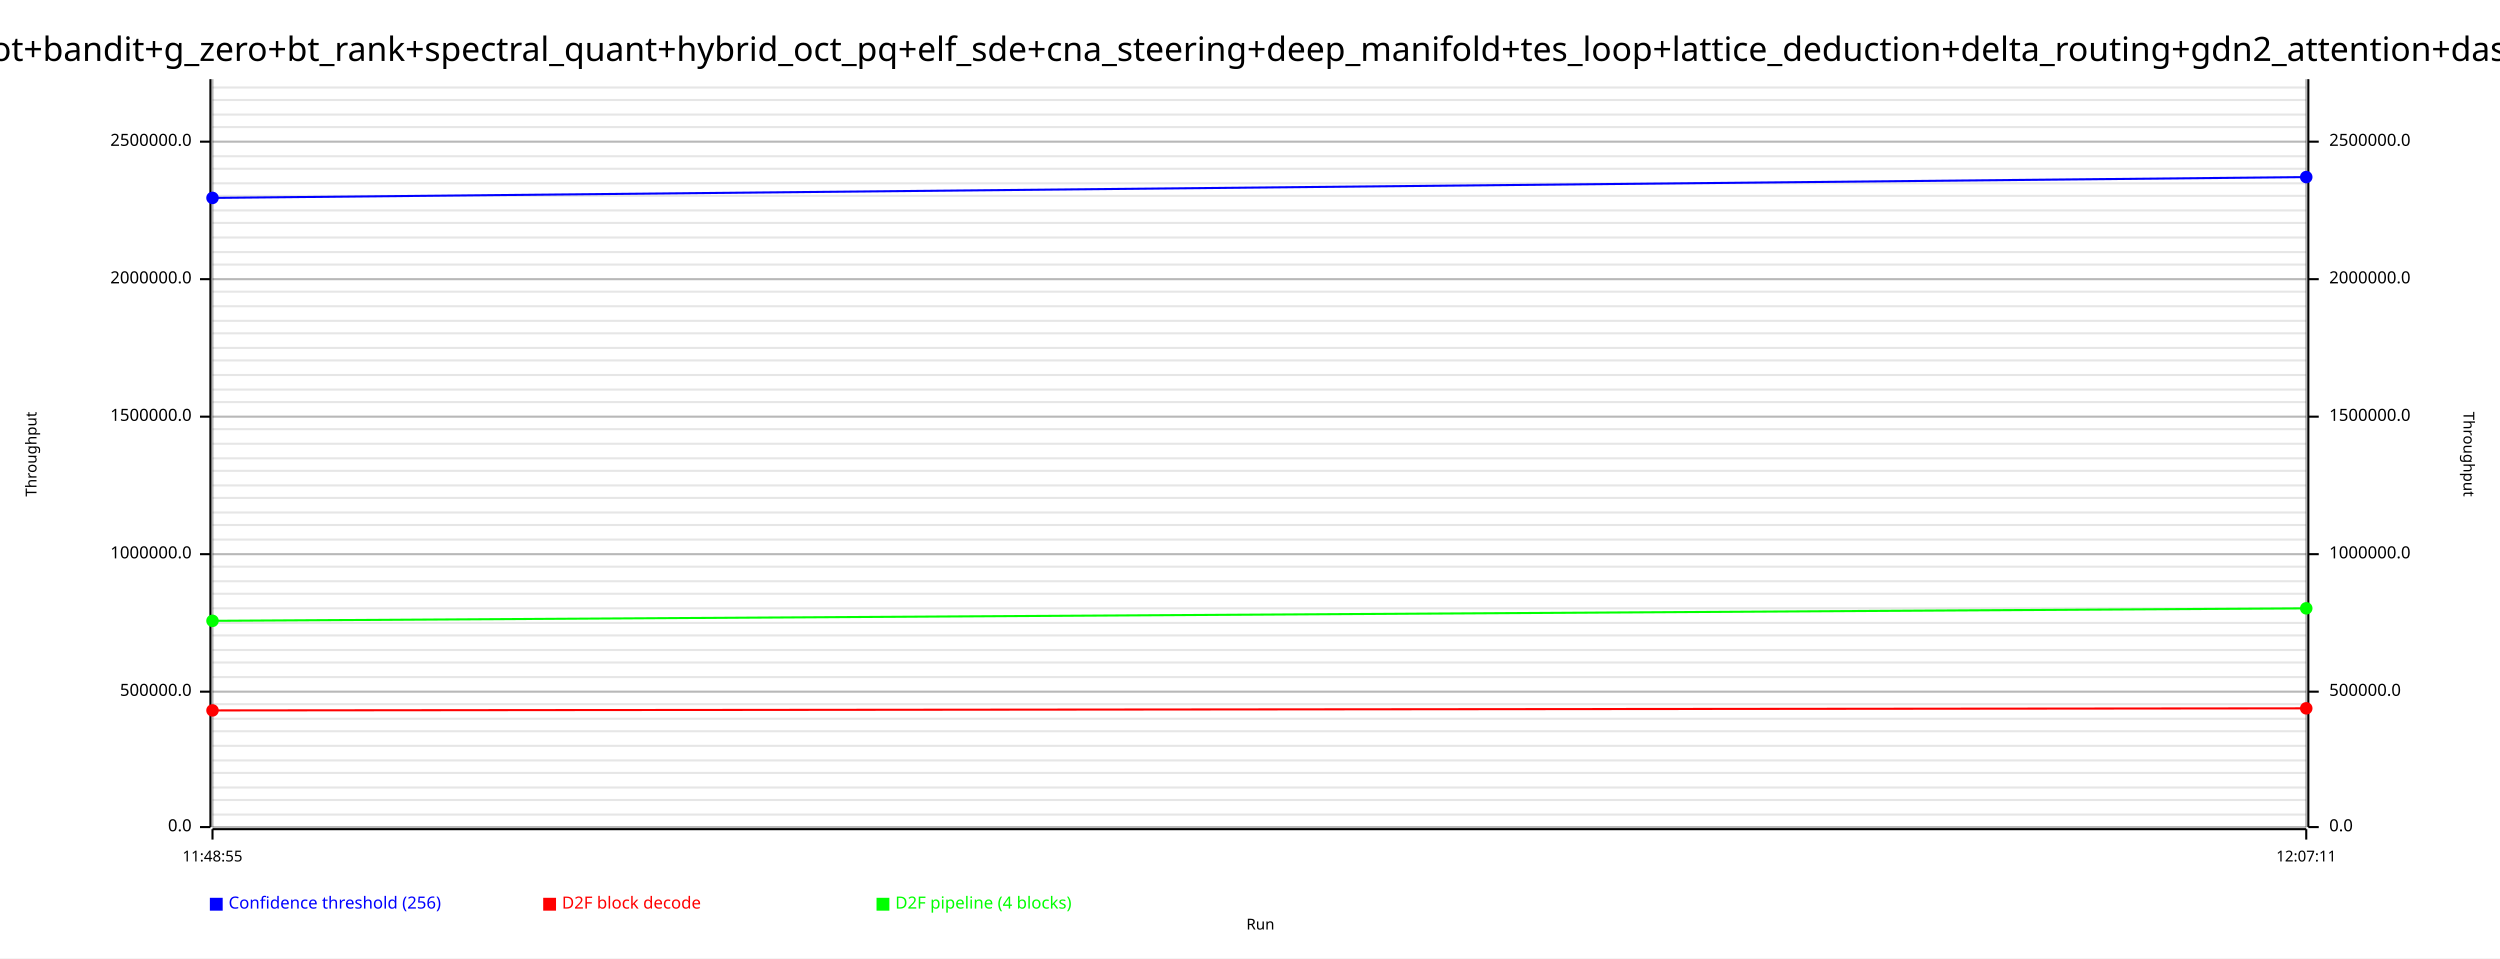
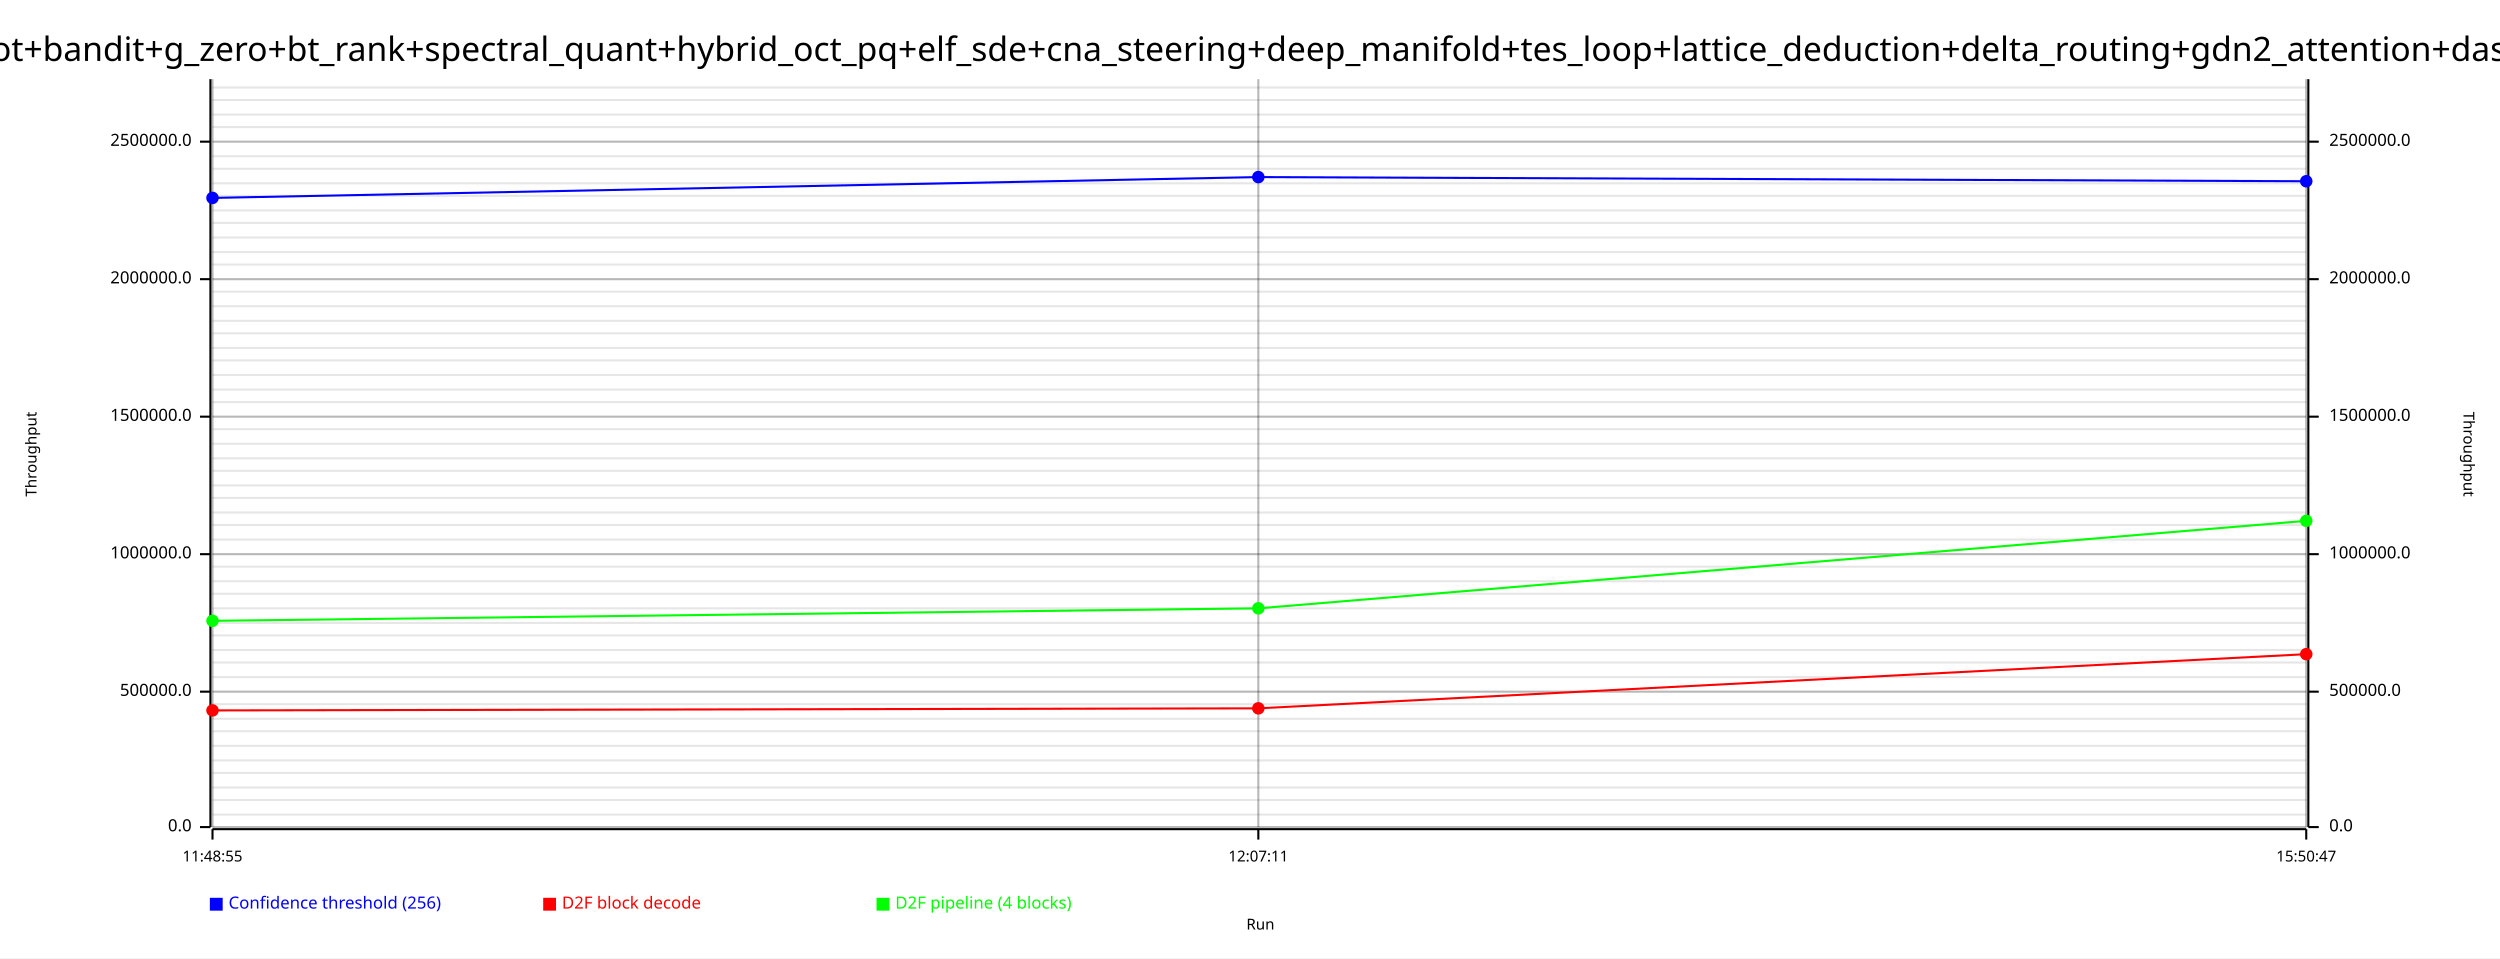
<svg xmlns="http://www.w3.org/2000/svg" width="1200" height="460" viewBox="0 0 1200 460">
  <rect x="0" y="0" width="1200" height="460" opacity="1" fill="#FFFFFF" stroke="none" />
  <text x="600" y="17" dy="0.76em" text-anchor="middle" font-family="sans-serif" font-size="16.129" opacity="1" fill="#000000">
Diff — Time Series [sparse_mlp+domain_latent+ppot+bandit+g_zero+bt_rank+spectral_quant+hybrid_oct_pq+elf_sde+cna_steering+deep_manifold+tes_loop+lattice_deduction+delta_routing+gdn2_attention+dash_attn+dreamer+lt2_looped+plasma_path+tf_loop]
</text>
  <line opacity="0.1" stroke="#000000" stroke-width="1" x1="102" y1="397" x2="102" y2="38" />
+   <line opacity="0.1" stroke="#000000" stroke-width="1" x1="604" y1="397" x2="604" y2="38" />
  <line opacity="0.1" stroke="#000000" stroke-width="1" x1="1107" y1="397" x2="1107" y2="38" />
  <line opacity="0.1" stroke="#000000" stroke-width="1" x1="102" y1="397" x2="1107" y2="397" />
  <line opacity="0.1" stroke="#000000" stroke-width="1" x1="102" y1="391" x2="1107" y2="391" />
  <line opacity="0.1" stroke="#000000" stroke-width="1" x1="102" y1="384" x2="1107" y2="384" />
  <line opacity="0.1" stroke="#000000" stroke-width="1" x1="102" y1="378" x2="1107" y2="378" />
  <line opacity="0.1" stroke="#000000" stroke-width="1" x1="102" y1="371" x2="1107" y2="371" />
  <line opacity="0.1" stroke="#000000" stroke-width="1" x1="102" y1="365" x2="1107" y2="365" />
  <line opacity="0.1" stroke="#000000" stroke-width="1" x1="102" y1="358" x2="1107" y2="358" />
  <line opacity="0.1" stroke="#000000" stroke-width="1" x1="102" y1="351" x2="1107" y2="351" />
  <line opacity="0.1" stroke="#000000" stroke-width="1" x1="102" y1="345" x2="1107" y2="345" />
  <line opacity="0.1" stroke="#000000" stroke-width="1" x1="102" y1="338" x2="1107" y2="338" />
  <line opacity="0.1" stroke="#000000" stroke-width="1" x1="102" y1="332" x2="1107" y2="332" />
  <line opacity="0.1" stroke="#000000" stroke-width="1" x1="102" y1="325" x2="1107" y2="325" />
  <line opacity="0.1" stroke="#000000" stroke-width="1" x1="102" y1="318" x2="1107" y2="318" />
  <line opacity="0.1" stroke="#000000" stroke-width="1" x1="102" y1="312" x2="1107" y2="312" />
  <line opacity="0.1" stroke="#000000" stroke-width="1" x1="102" y1="305" x2="1107" y2="305" />
  <line opacity="0.1" stroke="#000000" stroke-width="1" x1="102" y1="299" x2="1107" y2="299" />
  <line opacity="0.1" stroke="#000000" stroke-width="1" x1="102" y1="292" x2="1107" y2="292" />
  <line opacity="0.1" stroke="#000000" stroke-width="1" x1="102" y1="285" x2="1107" y2="285" />
  <line opacity="0.1" stroke="#000000" stroke-width="1" x1="102" y1="279" x2="1107" y2="279" />
  <line opacity="0.1" stroke="#000000" stroke-width="1" x1="102" y1="272" x2="1107" y2="272" />
  <line opacity="0.1" stroke="#000000" stroke-width="1" x1="102" y1="266" x2="1107" y2="266" />
  <line opacity="0.1" stroke="#000000" stroke-width="1" x1="102" y1="259" x2="1107" y2="259" />
  <line opacity="0.1" stroke="#000000" stroke-width="1" x1="102" y1="252" x2="1107" y2="252" />
  <line opacity="0.1" stroke="#000000" stroke-width="1" x1="102" y1="246" x2="1107" y2="246" />
  <line opacity="0.1" stroke="#000000" stroke-width="1" x1="102" y1="239" x2="1107" y2="239" />
  <line opacity="0.1" stroke="#000000" stroke-width="1" x1="102" y1="233" x2="1107" y2="233" />
  <line opacity="0.1" stroke="#000000" stroke-width="1" x1="102" y1="226" x2="1107" y2="226" />
  <line opacity="0.1" stroke="#000000" stroke-width="1" x1="102" y1="220" x2="1107" y2="220" />
  <line opacity="0.1" stroke="#000000" stroke-width="1" x1="102" y1="213" x2="1107" y2="213" />
  <line opacity="0.1" stroke="#000000" stroke-width="1" x1="102" y1="206" x2="1107" y2="206" />
  <line opacity="0.1" stroke="#000000" stroke-width="1" x1="102" y1="200" x2="1107" y2="200" />
  <line opacity="0.1" stroke="#000000" stroke-width="1" x1="102" y1="193" x2="1107" y2="193" />
  <line opacity="0.1" stroke="#000000" stroke-width="1" x1="102" y1="187" x2="1107" y2="187" />
  <line opacity="0.1" stroke="#000000" stroke-width="1" x1="102" y1="180" x2="1107" y2="180" />
  <line opacity="0.1" stroke="#000000" stroke-width="1" x1="102" y1="173" x2="1107" y2="173" />
  <line opacity="0.1" stroke="#000000" stroke-width="1" x1="102" y1="167" x2="1107" y2="167" />
  <line opacity="0.1" stroke="#000000" stroke-width="1" x1="102" y1="160" x2="1107" y2="160" />
  <line opacity="0.1" stroke="#000000" stroke-width="1" x1="102" y1="154" x2="1107" y2="154" />
  <line opacity="0.1" stroke="#000000" stroke-width="1" x1="102" y1="147" x2="1107" y2="147" />
  <line opacity="0.1" stroke="#000000" stroke-width="1" x1="102" y1="140" x2="1107" y2="140" />
  <line opacity="0.1" stroke="#000000" stroke-width="1" x1="102" y1="134" x2="1107" y2="134" />
  <line opacity="0.1" stroke="#000000" stroke-width="1" x1="102" y1="127" x2="1107" y2="127" />
  <line opacity="0.1" stroke="#000000" stroke-width="1" x1="102" y1="121" x2="1107" y2="121" />
  <line opacity="0.1" stroke="#000000" stroke-width="1" x1="102" y1="114" x2="1107" y2="114" />
  <line opacity="0.1" stroke="#000000" stroke-width="1" x1="102" y1="107" x2="1107" y2="107" />
  <line opacity="0.1" stroke="#000000" stroke-width="1" x1="102" y1="101" x2="1107" y2="101" />
  <line opacity="0.1" stroke="#000000" stroke-width="1" x1="102" y1="94" x2="1107" y2="94" />
  <line opacity="0.1" stroke="#000000" stroke-width="1" x1="102" y1="88" x2="1107" y2="88" />
  <line opacity="0.1" stroke="#000000" stroke-width="1" x1="102" y1="81" x2="1107" y2="81" />
  <line opacity="0.1" stroke="#000000" stroke-width="1" x1="102" y1="75" x2="1107" y2="75" />
  <line opacity="0.1" stroke="#000000" stroke-width="1" x1="102" y1="68" x2="1107" y2="68" />
  <line opacity="0.1" stroke="#000000" stroke-width="1" x1="102" y1="61" x2="1107" y2="61" />
  <line opacity="0.1" stroke="#000000" stroke-width="1" x1="102" y1="55" x2="1107" y2="55" />
  <line opacity="0.1" stroke="#000000" stroke-width="1" x1="102" y1="48" x2="1107" y2="48" />
  <line opacity="0.1" stroke="#000000" stroke-width="1" x1="102" y1="42" x2="1107" y2="42" />
  <text x="12" y="218" dy="0.76em" text-anchor="middle" font-family="sans-serif" font-size="7.258" opacity="1" fill="#000000" transform="rotate(270, 12, 218)">
Throughput
</text>
  <text x="605" y="448" dy="-0.5ex" text-anchor="middle" font-family="sans-serif" font-size="7.258" opacity="1" fill="#000000">
Run
</text>
  <text x="1188" y="218" dy="0.76em" text-anchor="middle" font-family="sans-serif" font-size="7.258" opacity="1" fill="#000000" transform="rotate(90, 1188, 218)">
Throughput
</text>
  <line opacity="0.2" stroke="#000000" stroke-width="1" x1="102" y1="397" x2="102" y2="38" />
+   <line opacity="0.2" stroke="#000000" stroke-width="1" x1="604" y1="397" x2="604" y2="38" />
  <line opacity="0.2" stroke="#000000" stroke-width="1" x1="1107" y1="397" x2="1107" y2="38" />
  <line opacity="0.2" stroke="#000000" stroke-width="1" x1="102" y1="397" x2="1107" y2="397" />
  <line opacity="0.2" stroke="#000000" stroke-width="1" x1="102" y1="332" x2="1107" y2="332" />
  <line opacity="0.2" stroke="#000000" stroke-width="1" x1="102" y1="266" x2="1107" y2="266" />
  <line opacity="0.2" stroke="#000000" stroke-width="1" x1="102" y1="200" x2="1107" y2="200" />
  <line opacity="0.2" stroke="#000000" stroke-width="1" x1="102" y1="134" x2="1107" y2="134" />
  <line opacity="0.2" stroke="#000000" stroke-width="1" x1="102" y1="68" x2="1107" y2="68" />
  <polyline fill="none" opacity="1" stroke="#000000" stroke-width="1" points="101,38 101,397 " />
  <text x="92" y="397" dy="0.5ex" text-anchor="end" font-family="sans-serif" font-size="8.065" opacity="1" fill="#000000">
0.0
</text>
  <polyline fill="none" opacity="1" stroke="#000000" stroke-width="1" points="96,397 101,397 " />
  <text x="92" y="332" dy="0.5ex" text-anchor="end" font-family="sans-serif" font-size="8.065" opacity="1" fill="#000000">
500000.0
</text>
  <polyline fill="none" opacity="1" stroke="#000000" stroke-width="1" points="96,332 101,332 " />
  <text x="92" y="266" dy="0.5ex" text-anchor="end" font-family="sans-serif" font-size="8.065" opacity="1" fill="#000000">
1000000.0
</text>
  <polyline fill="none" opacity="1" stroke="#000000" stroke-width="1" points="96,266 101,266 " />
  <text x="92" y="200" dy="0.5ex" text-anchor="end" font-family="sans-serif" font-size="8.065" opacity="1" fill="#000000">
1500000.0
</text>
  <polyline fill="none" opacity="1" stroke="#000000" stroke-width="1" points="96,200 101,200 " />
  <text x="92" y="134" dy="0.5ex" text-anchor="end" font-family="sans-serif" font-size="8.065" opacity="1" fill="#000000">
2000000.0
</text>
  <polyline fill="none" opacity="1" stroke="#000000" stroke-width="1" points="96,134 101,134 " />
  <text x="92" y="68" dy="0.5ex" text-anchor="end" font-family="sans-serif" font-size="8.065" opacity="1" fill="#000000">
2500000.0
</text>
  <polyline fill="none" opacity="1" stroke="#000000" stroke-width="1" points="96,68 101,68 " />
  <polyline fill="none" opacity="1" stroke="#000000" stroke-width="1" points="102,398 1107,398 " />
  <text x="102" y="408" dy="0.76em" text-anchor="middle" font-family="sans-serif" font-size="7.258" opacity="1" fill="#000000">
11:48:55
</text>
  <polyline fill="none" opacity="1" stroke="#000000" stroke-width="1" points="102,398 102,403 " />
+   <text x="604" y="408" dy="0.76em" text-anchor="middle" font-family="sans-serif" font-size="7.258" opacity="1" fill="#000000">
+ 12:07:11
+ </text>
+   <polyline fill="none" opacity="1" stroke="#000000" stroke-width="1" points="604,398 604,403 " />
  <text x="1107" y="408" dy="0.76em" text-anchor="middle" font-family="sans-serif" font-size="7.258" opacity="1" fill="#000000">
- 12:07:11
+ 15:50:47
</text>
  <polyline fill="none" opacity="1" stroke="#000000" stroke-width="1" points="1107,398 1107,403 " />
  <polyline fill="none" opacity="1" stroke="#000000" stroke-width="1" points="1108,38 1108,397 " />
  <text x="1118" y="397" dy="0.5ex" text-anchor="start" font-family="sans-serif" font-size="8.065" opacity="1" fill="#000000">
0.0
</text>
  <polyline fill="none" opacity="1" stroke="#000000" stroke-width="1" points="1108,397 1113,397 " />
  <text x="1118" y="332" dy="0.5ex" text-anchor="start" font-family="sans-serif" font-size="8.065" opacity="1" fill="#000000">
500000.0
</text>
  <polyline fill="none" opacity="1" stroke="#000000" stroke-width="1" points="1108,332 1113,332 " />
  <text x="1118" y="266" dy="0.5ex" text-anchor="start" font-family="sans-serif" font-size="8.065" opacity="1" fill="#000000">
1000000.0
</text>
  <polyline fill="none" opacity="1" stroke="#000000" stroke-width="1" points="1108,266 1113,266 " />
  <text x="1118" y="200" dy="0.5ex" text-anchor="start" font-family="sans-serif" font-size="8.065" opacity="1" fill="#000000">
1500000.0
</text>
  <polyline fill="none" opacity="1" stroke="#000000" stroke-width="1" points="1108,200 1113,200 " />
  <text x="1118" y="134" dy="0.5ex" text-anchor="start" font-family="sans-serif" font-size="8.065" opacity="1" fill="#000000">
2000000.0
</text>
  <polyline fill="none" opacity="1" stroke="#000000" stroke-width="1" points="1108,134 1113,134 " />
  <text x="1118" y="68" dy="0.5ex" text-anchor="start" font-family="sans-serif" font-size="8.065" opacity="1" fill="#000000">
2500000.0
</text>
  <polyline fill="none" opacity="1" stroke="#000000" stroke-width="1" points="1108,68 1113,68 " />
-   <polyline fill="none" opacity="1" stroke="#0000FF" stroke-width="1" points="102,95 1107,85 " />
+   <polyline fill="none" opacity="1" stroke="#0000FF" stroke-width="1" points="102,95 604,85 1107,87 " />
  <circle cx="102" cy="95" r="3" opacity="1" fill="#0000FF" stroke="none" stroke-width="1" />
-   <circle cx="1107" cy="85" r="3" opacity="1" fill="#0000FF" stroke="none" stroke-width="1" />
+   <circle cx="604" cy="85" r="3" opacity="1" fill="#0000FF" stroke="none" stroke-width="1" />
+   <circle cx="1107" cy="87" r="3" opacity="1" fill="#0000FF" stroke="none" stroke-width="1" />
  <text x="100" y="430" dy="0.76em" text-anchor="start" font-family="sans-serif" font-size="8.065" opacity="1" fill="#0000FF">
■ Confidence threshold (256)
</text>
-   <polyline fill="none" opacity="1" stroke="#FF0000" stroke-width="1" points="102,341 1107,340 " />
+   <polyline fill="none" opacity="1" stroke="#FF0000" stroke-width="1" points="102,341 604,340 1107,314 " />
  <circle cx="102" cy="341" r="3" opacity="1" fill="#FF0000" stroke="none" stroke-width="1" />
-   <circle cx="1107" cy="340" r="3" opacity="1" fill="#FF0000" stroke="none" stroke-width="1" />
+   <circle cx="604" cy="340" r="3" opacity="1" fill="#FF0000" stroke="none" stroke-width="1" />
+   <circle cx="1107" cy="314" r="3" opacity="1" fill="#FF0000" stroke="none" stroke-width="1" />
  <text x="260" y="430" dy="0.76em" text-anchor="start" font-family="sans-serif" font-size="8.065" opacity="1" fill="#FF0000">
■ D2F block decode
</text>
-   <polyline fill="none" opacity="1" stroke="#00FF00" stroke-width="1" points="102,298 1107,292 " />
+   <polyline fill="none" opacity="1" stroke="#00FF00" stroke-width="1" points="102,298 604,292 1107,250 " />
  <circle cx="102" cy="298" r="3" opacity="1" fill="#00FF00" stroke="none" stroke-width="1" />
-   <circle cx="1107" cy="292" r="3" opacity="1" fill="#00FF00" stroke="none" stroke-width="1" />
+   <circle cx="604" cy="292" r="3" opacity="1" fill="#00FF00" stroke="none" stroke-width="1" />
+   <circle cx="1107" cy="250" r="3" opacity="1" fill="#00FF00" stroke="none" stroke-width="1" />
  <text x="420" y="430" dy="0.76em" text-anchor="start" font-family="sans-serif" font-size="8.065" opacity="1" fill="#00FF00">
■ D2F pipeline (4 blocks)
</text>
</svg>
